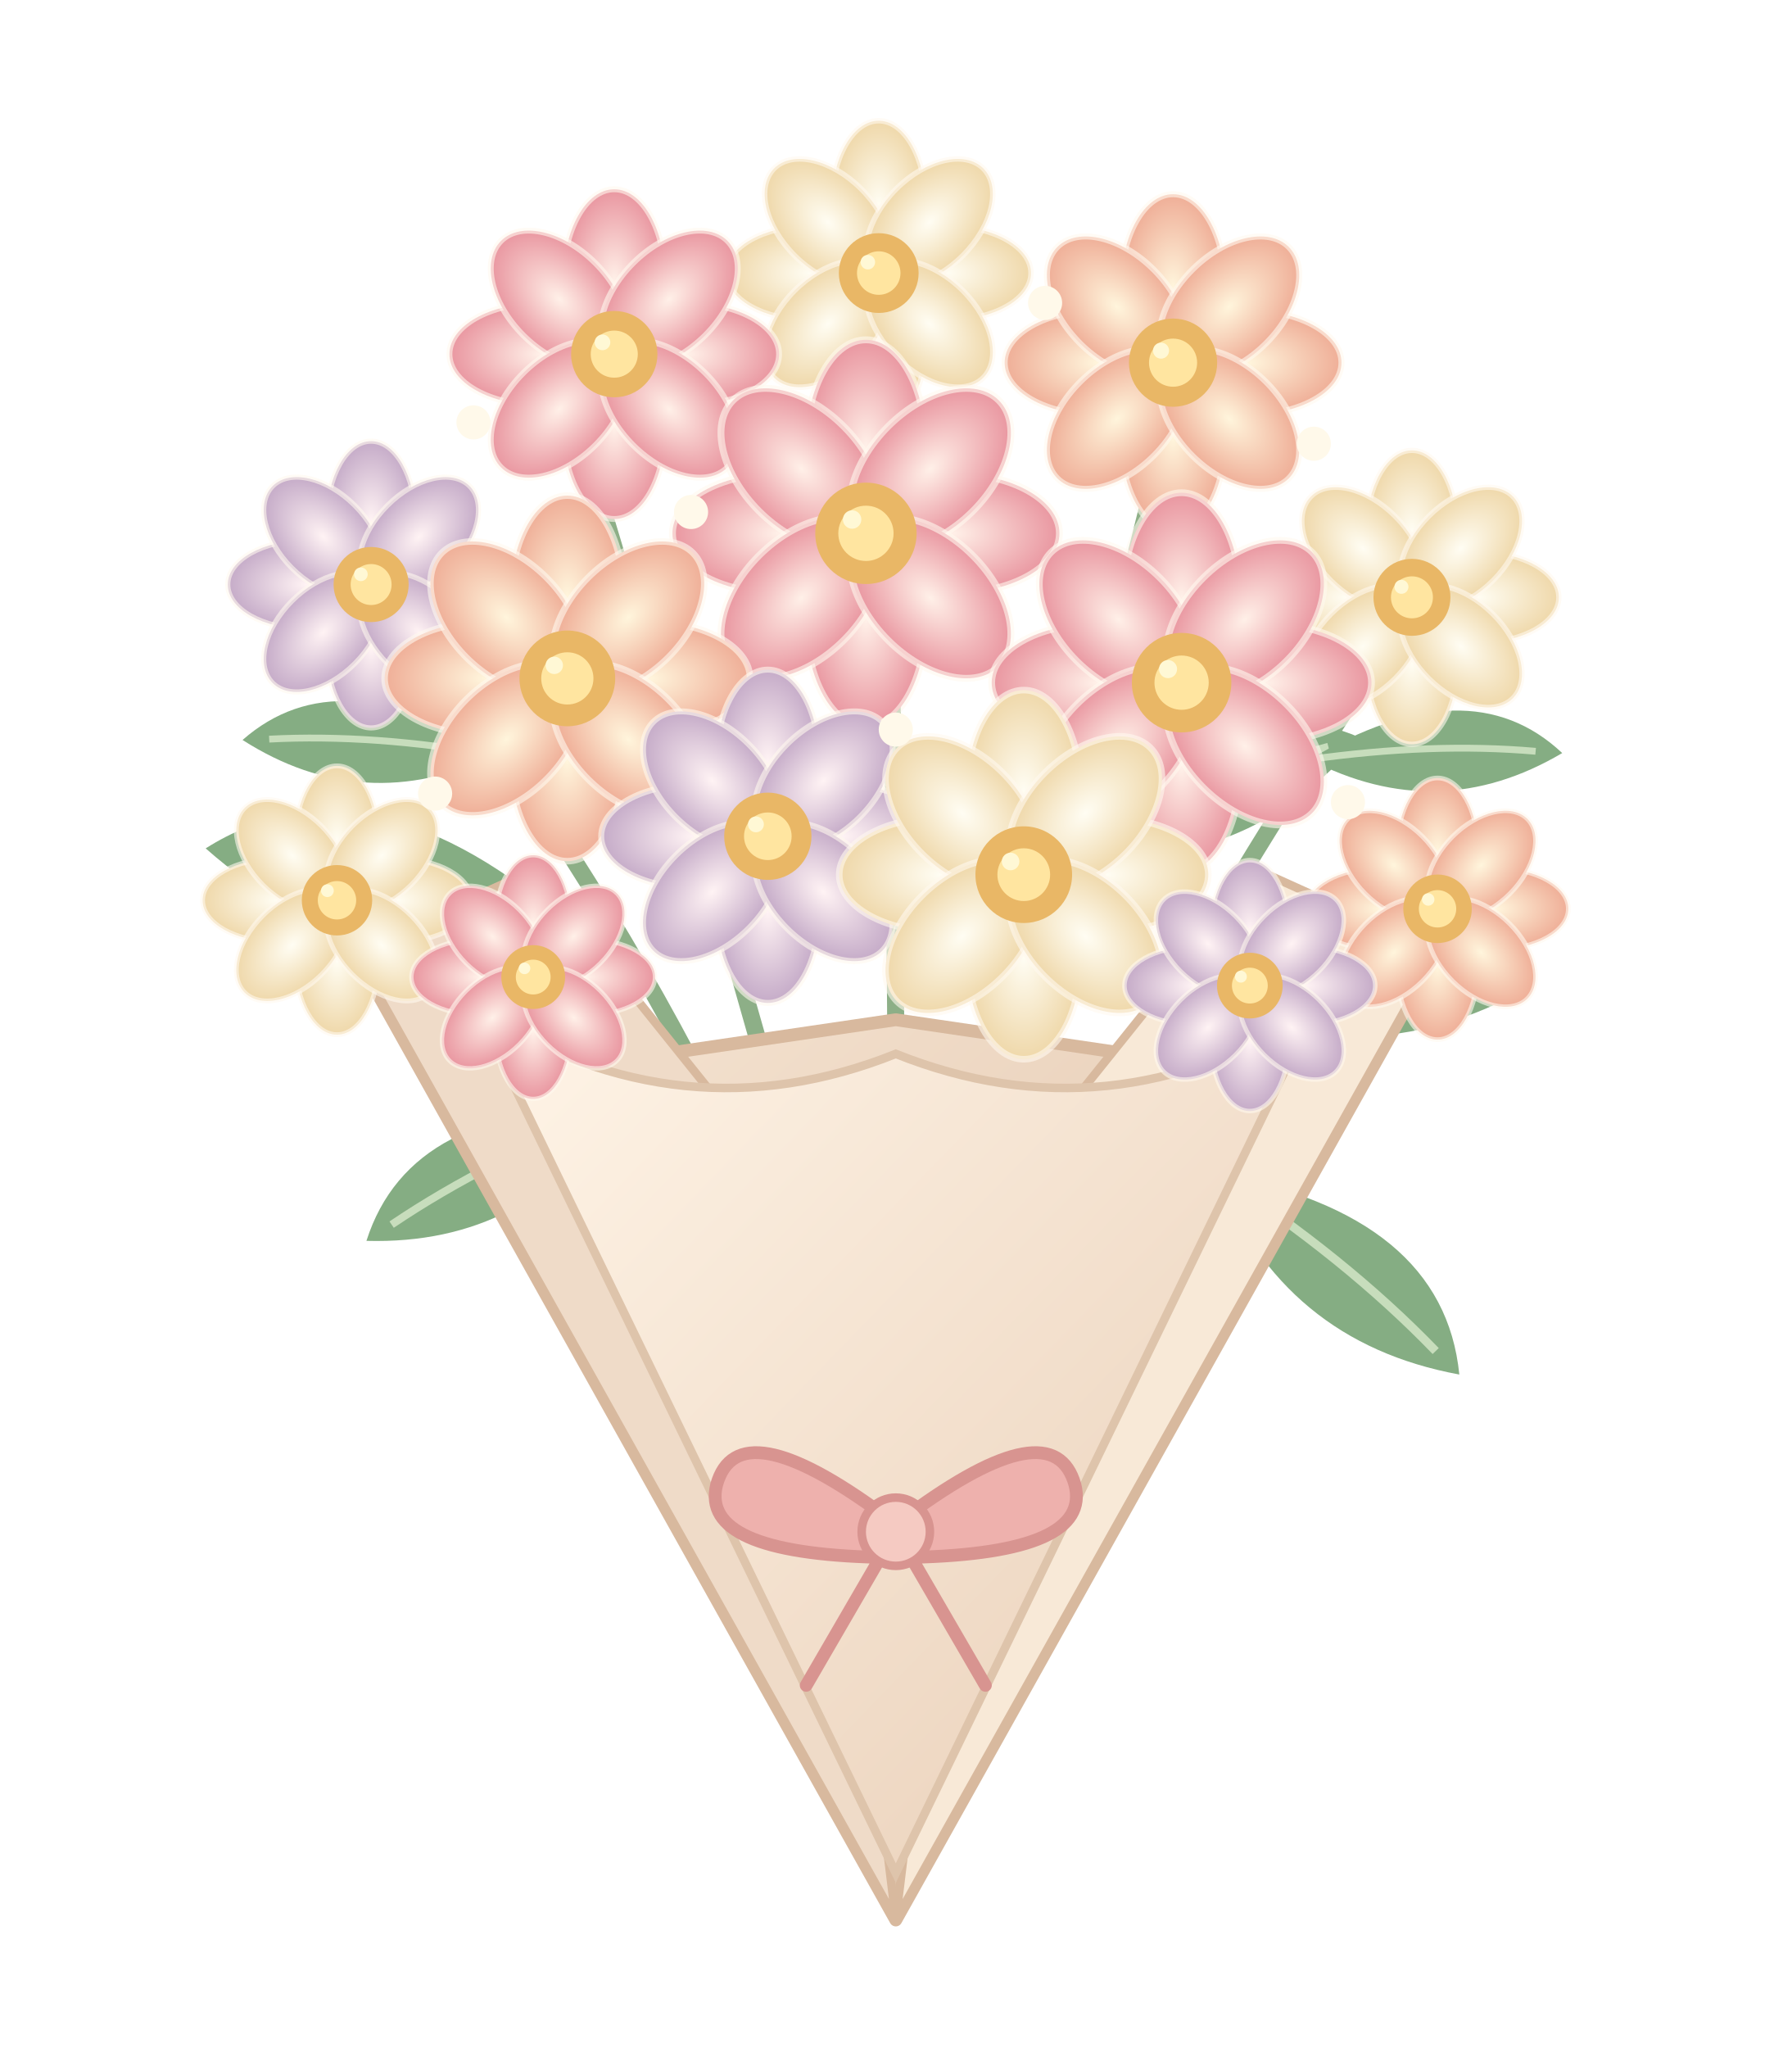
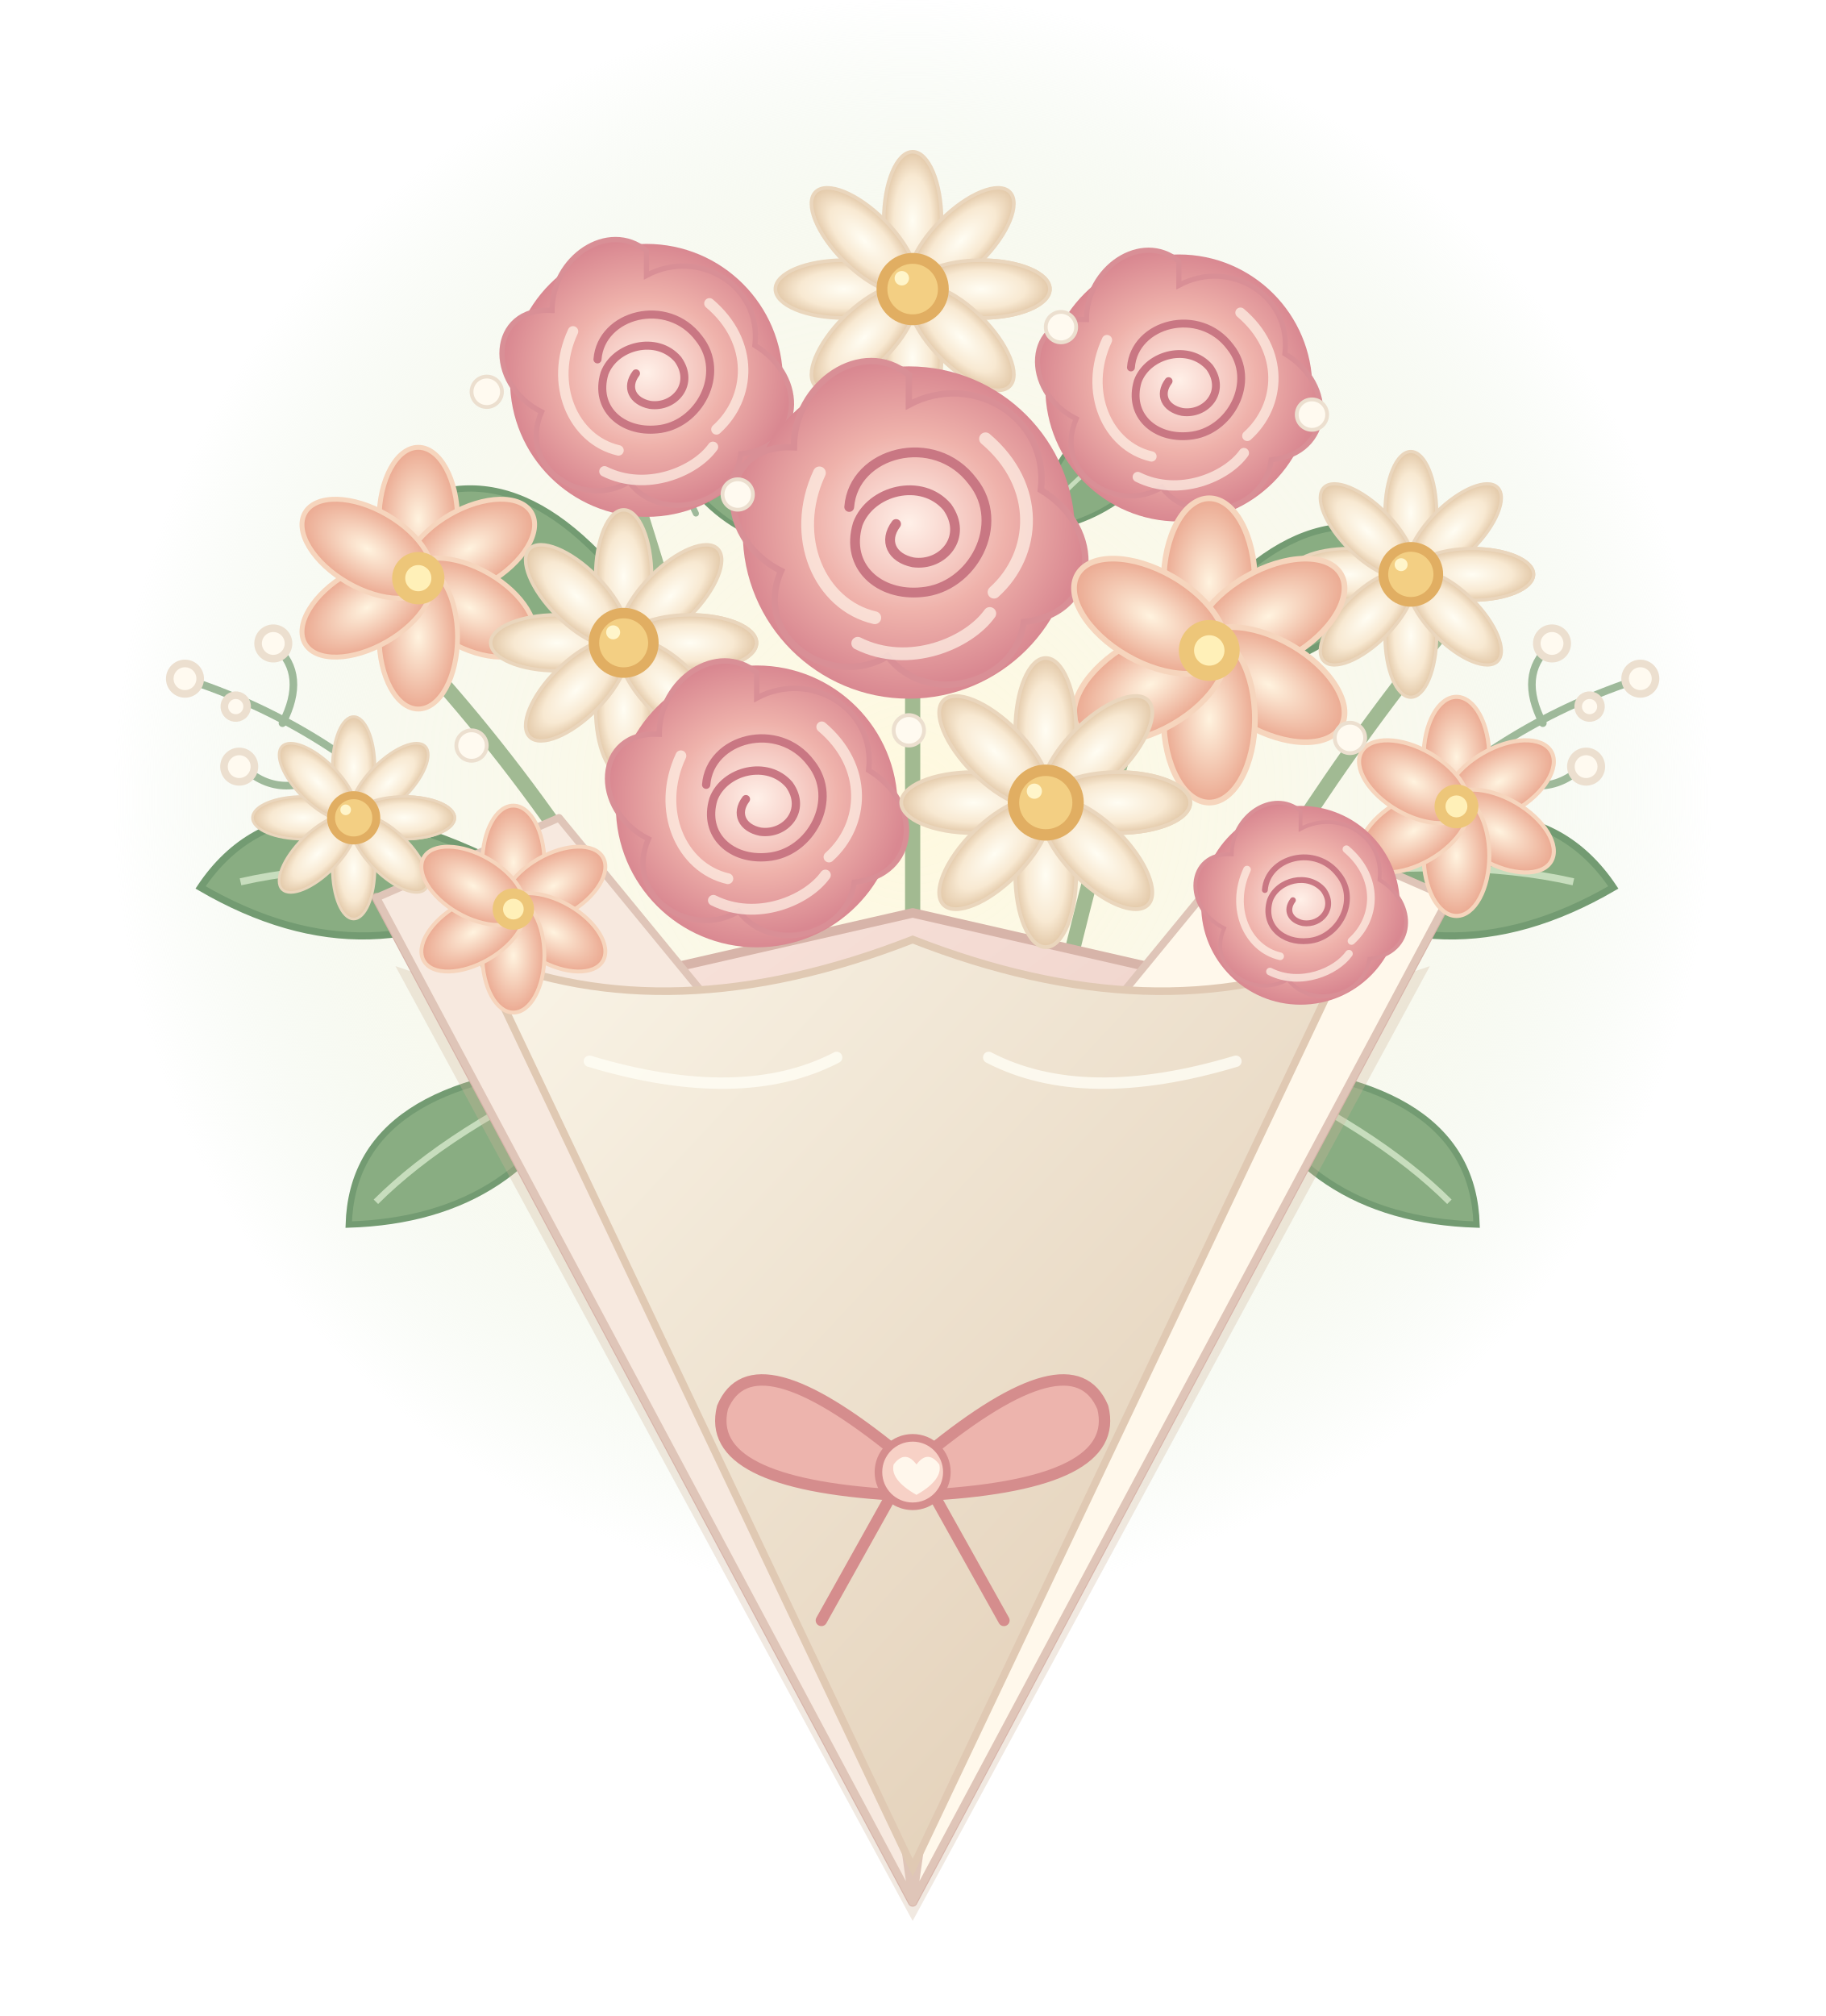
- <svg xmlns="http://www.w3.org/2000/svg" viewBox="0 0 420 480">
+ <svg xmlns="http://www.w3.org/2000/svg" viewBox="0 0 480 530" role="img" aria-labelledby="title">
  <defs>
-     <linearGradient id="wrap" x1="0" x2="1" y1="0" y2="1">
-       <stop stop-color="#f8e9d8" />
-       <stop offset="1" stop-color="#dbb99e" />
-     </linearGradient>
-     <linearGradient id="wrapLight" x1="0" x2="1" y1="0" y2="1">
-       <stop stop-color="#fff5e8" />
-       <stop offset="1" stop-color="#e8cdb5" />
-     </linearGradient>
-     <radialGradient id="pink">
+     <radialGradient id="halo">
+       <stop stop-color="#fff9df" />
+       <stop offset=".65" stop-color="#f6f7e9" stop-opacity=".75" />
+       <stop offset="1" stop-color="#e4f0dc" stop-opacity="0" />
+     </radialGradient>
+     <radialGradient id="rose">
      <stop stop-color="#fff0e8" />
-       <stop offset="1" stop-color="#e996a0" />
-     </radialGradient>
-     <radialGradient id="peach">
-       <stop stop-color="#fff5dc" />
-       <stop offset="1" stop-color="#efae97" />
+       <stop offset=".55" stop-color="#efb2ab" />
+       <stop offset="1" stop-color="#d98891" />
    </radialGradient>
    <radialGradient id="cream">
      <stop stop-color="#fffdf3" />
-       <stop offset="1" stop-color="#efd8aa" />
+       <stop offset=".65" stop-color="#f8e9d2" />
+       <stop offset="1" stop-color="#e3c9a9" />
    </radialGradient>
-     <radialGradient id="lilac">
-       <stop stop-color="#fff3f4" />
-       <stop offset="1" stop-color="#c5abc8" />
+     <radialGradient id="peach">
+       <stop stop-color="#fff3df" />
+       <stop offset="1" stop-color="#eba991" />
    </radialGradient>
-     <g id="flower">
-       <g fill="inherit" stroke="#fff9ee" stroke-opacity=".6" stroke-width="1.5">
-         <ellipse cy="-19" rx="13" ry="23" />
-         <ellipse cy="19" rx="13" ry="23" />
-         <ellipse cx="-19" rx="23" ry="13" />
-         <ellipse cx="19" rx="23" ry="13" />
-         <ellipse cx="-14" cy="-14" rx="13" ry="21" transform="rotate(-45 -14 -14)" />
-         <ellipse cx="14" cy="-14" rx="13" ry="21" transform="rotate(45 14 -14)" />
-         <ellipse cx="-14" cy="14" rx="13" ry="21" transform="rotate(45 -14 14)" />
-         <ellipse cx="14" cy="14" rx="13" ry="21" transform="rotate(-45 14 14)" />
+     <linearGradient id="paper" x2="1" y2="1">
+       <stop stop-color="#faf5e8" />
+       <stop offset="1" stop-color="#dec8ae" />
+     </linearGradient>
+     <linearGradient id="paperPink" x2=".8" y2="1">
+       <stop stop-color="#fbe8e0" />
+       <stop offset="1" stop-color="#e3bdb5" />
+     </linearGradient>
+     <g id="roseBloom">
+       <circle r="39" fill="url(#rose)" />
+       <path d="M0-37 C-11-46-27-35-27-20 C-45-21-46 1-30 9 C-37 25-18 37-5 29 C4 41 25 36 27 21 C45 19 46-1 31-10 C33-27 15-38 0-30Z" fill="url(#rose)" stroke="#d98f96" stroke-width="1.5" />
+       <path d="M-21-14 C-28 1-21 17-8 20 M18-22 C31-11 30 5 20 14 M-12 26 C0 32 14 26 19 19" fill="none" stroke="#fff4e9" stroke-opacity=".7" stroke-width="3" stroke-linecap="round" />
+       <path d="M-14-6 C-13-19 6-24 15-12 C23-2 15 13 3 14 C-7 15-15 8-12-2 C-9-10 3-13 9-6 C14 1 8 8 1 7 C-4 6-6 2-3-2" fill="none" stroke="#c97783" stroke-width="2.3" stroke-linecap="round" />
+     </g>
+     <g id="daisy">
+       <g fill="url(#cream)" stroke="#ead6bd" stroke-width="1">
+         <ellipse cy="-19" rx="8" ry="19" />
+         <ellipse cy="19" rx="8" ry="19" />
+         <ellipse cx="-19" rx="19" ry="8" />
+         <ellipse cx="19" rx="19" ry="8" />
+         <ellipse cy="-19" rx="8" ry="19" transform="rotate(45)" />
+         <ellipse cy="-19" rx="8" ry="19" transform="rotate(90)" />
+         <ellipse cy="-19" rx="8" ry="19" transform="rotate(135)" />
+         <ellipse cy="-19" rx="8" ry="19" transform="rotate(225)" />
+         <ellipse cy="-19" rx="8" ry="19" transform="rotate(315)" />
      </g>
-       <circle r="11" fill="#e9b766" />
-       <circle r="6" fill="#ffe5a0" />
-       <circle cx="-3" cy="-3" r="2" fill="#fff8d5" />
+       <circle r="10" fill="#e1ae62" />
+       <circle r="7" fill="#f3cf83" />
+       <circle cx="-3" cy="-3" r="2" fill="#fff5ca" />
+     </g>
+     <g id="cosmos">
+       <g fill="url(#peach)" stroke="#f6d5bd" stroke-width="1.5">
+         <ellipse cy="-18" rx="12" ry="22" />
+         <ellipse cy="-18" rx="12" ry="22" transform="rotate(60)" />
+         <ellipse cy="-18" rx="12" ry="22" transform="rotate(120)" />
+         <ellipse cy="-18" rx="12" ry="22" transform="rotate(180)" />
+         <ellipse cy="-18" rx="12" ry="22" transform="rotate(240)" />
+         <ellipse cy="-18" rx="12" ry="22" transform="rotate(300)" />
+       </g>
+       <circle r="8" fill="#edc679" />
+       <circle r="4" fill="#fff0b8" />
    </g>
    <g id="leaf">
-       <path d="M0 0 Q-38 -19 -42 -61 Q-5 -54 0 0Z" fill="#85ad83" />
-       <path d="M0 0 Q-17 -32 -37 -55" fill="none" stroke="#c7ddbc" stroke-width="2" />
+       <path d="M0 0 Q-38-12-43-54 Q-8-56 0 0Z" fill="#89ad82" stroke="#739b72" stroke-width="1.5" />
+       <path d="M0 0 Q-18-32-37-48" fill="none" stroke="#c7ddbd" stroke-width="1.5" />
    </g>
-     <style>
-       .head{transform-box:fill-box;transform-origin:center;animation:open .8s backwards}
-       .two{animation-delay:.15s}.three{animation-delay:.3s}.four{animation-delay:.45s}
-       @keyframes open{from{transform:scale(.15) rotate(-30deg);opacity:0}to{transform:scale(1) rotate(0);opacity:1}}
-       @media(prefers-reduced-motion:reduce){.head{animation:none}}
-     </style>
+     <g id="sprig" fill="none" stroke="#9eb99a" stroke-width="2" stroke-linecap="round">
+       <path d="M0 0 Q-5-37-26-68" />
+       <path d="M-6-25 Q-25-25-28-39 M-13-43 Q0-49-2-60" />
+       <g fill="#fffaf0" stroke="#ecdfcf">
+         <circle cx="-26" cy="-68" r="4" />
+         <circle cx="-29" cy="-41" r="4" />
+         <circle cx="-2" cy="-61" r="4" />
+         <circle cx="-20" cy="-54" r="3" />
+       </g>
+     </g>
  </defs>
-   <g fill="none" stroke="#8daf87" stroke-width="4" stroke-linecap="round">
-     <path d="M210 361 Q166 232 89 139 M210 361 Q175 230 133 92 M210 361 Q211 212 207 65 M210 361 Q242 227 276 91 M210 361 Q265 238 330 145 M210 361 Q154 251 75 218 M210 361 Q270 252 348 220" />
+   <circle cx="240" cy="210" r="210" fill="url(#halo)" />
+   <g fill="none" stroke="#8baa7d" stroke-width="4" stroke-linecap="round" opacity=".8">
+     <path d="M240 435 Q196 256 94 156 M240 435 Q208 250 155 94 M240 435 Q240 231 240 72 M240 435 Q278 250 323 100 M240 435 Q301 257 386 158" />
  </g>
  <g>
-     <use href="#leaf" transform="translate(135 218) rotate(-43) scale(1.2)" />
-     <use href="#leaf" transform="translate(145 260) rotate(-83) scale(.9)" />
-     <use href="#leaf" transform="translate(177 196) rotate(-18) scale(1.1)" />
-     <use href="#leaf" transform="translate(250 200) rotate(34) scale(-1 1)" />
-     <use href="#leaf" transform="translate(277 232) rotate(55) scale(-1.1 1.1)" />
-     <use href="#leaf" transform="translate(285 275) rotate(95) scale(-1 1)" />
-     <use href="#leaf" transform="translate(116 177) rotate(-52) scale(.8)" />
-     <use href="#leaf" transform="translate(307 178) rotate(54) scale(-.8 .8)" />
+     <use href="#leaf" transform="translate(139 231) rotate(-53) scale(1.25)" />
+     <use href="#leaf" transform="translate(155 280) rotate(-85) scale(1.1)" />
+     <use href="#leaf" transform="translate(174 167) rotate(-25) scale(1.1)" />
+     <use href="#leaf" transform="translate(215 145) rotate(-12) scale(.8)" />
+     <use href="#leaf" transform="translate(305 177) rotate(25) scale(-1.1 1.1)" />
+     <use href="#leaf" transform="translate(338 231) rotate(53) scale(-1.25 1.25)" />
+     <use href="#leaf" transform="translate(325 280) rotate(85) scale(-1.1 1.1)" />
+     <use href="#leaf" transform="translate(270 140) rotate(12) scale(-.8 .8)" />
+     <use href="#sprig" transform="translate(111 216) rotate(-38)" />
+     <use href="#sprig" transform="translate(369 216) rotate(38) scale(-1 1)" />
+     <use href="#sprig" transform="translate(183 135) rotate(-17) scale(.8)" />
+     <use href="#sprig" transform="translate(301 135) rotate(17) scale(-.8 .8)" />
  </g>
-   <path d="M83 223 L210 450 L337 223 L278 249 L210 239 L142 249Z" fill="url(#wrap)" stroke="#d8b99e" stroke-width="3" stroke-linejoin="round" />
-   <path d="M83 223 L210 450 L190 285 L125 204Z" fill="#efdbc8" stroke="#d8b99e" stroke-width="2" stroke-linejoin="round" />
-   <path d="M337 223 L210 450 L230 285 L295 204Z" fill="#f8e9d7" stroke="#d8b99e" stroke-width="2" stroke-linejoin="round" />
-   <path d="M112 237 L210 439 L308 237 Q260 267 210 247 Q160 267 112 237Z" fill="url(#wrapLight)" stroke="#dec4ab" stroke-width="2" />
-   <g class="head">
-     <use href="#flower" transform="translate(206 64) scale(.85)" fill="url(#cream)" />
+   <path d="M104 254 L240 505 L376 254 Q325 272 240 255 Q155 272 104 254Z" fill="#cfb49c" opacity=".3" />
+   <path d="M99 236 L240 500 L381 236 L310 256 L240 240 L170 256Z" fill="url(#paperPink)" stroke="#d7b4a9" stroke-width="2.5" stroke-linejoin="round" />
+   <path d="M99 236 L240 500 L211 293 L147 215Z" fill="#f7e9df" stroke="#dfc5b8" stroke-width="2" stroke-linejoin="round" />
+   <path d="M381 236 L240 500 L269 293 L333 215Z" fill="#fff8eb" stroke="#dfc5b8" stroke-width="2" stroke-linejoin="round" />
+   <path d="M126 251 Q176 272 240 247 Q304 272 354 251 L240 491Z" fill="url(#paper)" stroke="#e0c9b3" stroke-width="2" />
+   <path d="M155 279 Q195 291 220 278 M260 278 Q285 291 325 279" fill="none" stroke="#fffdf5" stroke-opacity=".8" stroke-width="3" stroke-linecap="round" />
+   <g transform="translate(240 76)">
+     <g class="flower-head">
+       <use href="#daisy" transform="scale(.95)" />
+     </g>
  </g>
-   <g class="head two">
-     <use href="#flower" transform="translate(144 83) scale(.92)" fill="url(#pink)" />
+   <g transform="translate(170 100)">
+     <g class="flower-head">
+       <use href="#roseBloom" transform="scale(.92)" />
+     </g>
  </g>
-   <g class="head three">
-     <use href="#flower" transform="translate(275 85) scale(.94)" fill="url(#peach)" />
+   <g transform="translate(310 102)">
+     <g class="flower-head">
+       <use href="#roseBloom" transform="scale(.9)" />
+     </g>
  </g>
-   <g class="head four">
-     <use href="#flower" transform="translate(87 137) scale(.8)" fill="url(#lilac)" />
+   <g transform="translate(110 152)">
+     <g class="flower-head">
+       <use href="#cosmos" transform="scale(.86)" />
+     </g>
  </g>
-   <g class="head">
-     <use href="#flower" transform="translate(203 125) scale(1.08)" fill="url(#pink)" />
+   <g transform="translate(239 140)">
+     <g class="flower-head">
+       <use href="#roseBloom" transform="scale(1.12)" />
+     </g>
  </g>
-   <g class="head two">
-     <use href="#flower" transform="translate(331 140) scale(.82)" fill="url(#cream)" />
+   <g transform="translate(371 151)">
+     <g class="flower-head">
+       <use href="#daisy" transform="scale(.85)" />
+     </g>
  </g>
-   <g class="head three">
-     <use href="#flower" transform="translate(133 159) scale(1.02)" fill="url(#peach)" />
+   <g transform="translate(164 169)">
+     <g class="flower-head">
+       <use href="#daisy" transform="scale(.92)" />
+     </g>
  </g>
-   <g class="head four">
-     <use href="#flower" transform="translate(277 160) scale(1.06)" fill="url(#pink)" />
+   <g transform="translate(318 171)">
+     <g class="flower-head">
+       <use href="#cosmos" transform="scale(1)" />
+     </g>
  </g>
-   <g class="head">
-     <use href="#flower" transform="translate(79 211) scale(.75)" fill="url(#cream)" />
+   <g transform="translate(93 215)">
+     <g class="flower-head">
+       <use href="#daisy" transform="scale(.7)" />
+     </g>
  </g>
-   <g class="head two">
-     <use href="#flower" transform="translate(180 196) scale(.93)" fill="url(#lilac)" />
+   <g transform="translate(199 212)">
+     <g class="flower-head">
+       <use href="#roseBloom" transform="scale(.95)" />
+     </g>
  </g>
-   <g class="head three">
-     <use href="#flower" transform="translate(240 205) scale(1.03)" fill="url(#cream)" />
+   <g transform="translate(275 211)">
+     <g class="flower-head">
+       <use href="#daisy" transform="scale(1)" />
+     </g>
  </g>
-   <g class="head four">
-     <use href="#flower" transform="translate(337 213) scale(.73)" fill="url(#peach)" />
+   <g transform="translate(383 212)">
+     <g class="flower-head">
+       <use href="#cosmos" transform="scale(.72)" />
+     </g>
  </g>
-   <g class="head">
-     <use href="#flower" transform="translate(125 229) scale(.68)" fill="url(#pink)" />
+   <g transform="translate(135 239)">
+     <g class="flower-head">
+       <use href="#cosmos" transform="scale(.68)" />
+     </g>
  </g>
-   <g class="head two">
-     <use href="#flower" transform="translate(293 231) scale(.7)" fill="url(#lilac)" />
+   <g transform="translate(342 238)">
+     <g class="flower-head">
+       <use href="#roseBloom" transform="scale(.67)" />
+     </g>
  </g>
-   <g fill="#fff9ea">
-     <circle cx="111" cy="99" r="4" />
-     <circle cx="162" cy="120" r="4" />
-     <circle cx="245" cy="71" r="4" />
-     <circle cx="308" cy="104" r="4" />
-     <circle cx="102" cy="186" r="4" />
-     <circle cx="316" cy="188" r="4" />
-     <circle cx="210" cy="171" r="4" />
+   <g fill="#fffaf0" stroke="#ecdfcf" stroke-width="1">
+     <circle cx="128" cy="103" r="4" />
+     <circle cx="194" cy="130" r="4" />
+     <circle cx="279" cy="86" r="4" />
+     <circle cx="345" cy="109" r="4" />
+     <circle cx="124" cy="196" r="4" />
+     <circle cx="355" cy="194" r="4" />
+     <circle cx="239" cy="192" r="4" />
  </g>
-   <path d="M207 355 Q173 330 168 348 Q164 364 206 365 M213 355 Q247 330 252 348 Q256 364 214 365 M207 364 L189 395 M213 364 L231 395" fill="#eeb1ad" stroke="#d89490" stroke-width="3" stroke-linecap="round" stroke-linejoin="round" />
-   <circle cx="210" cy="359" r="8" fill="#f5cac2" stroke="#d89490" stroke-width="2" />
+   <path d="M236 382 Q198 351 190 370 Q185 390 235 393 M244 382 Q282 351 290 370 Q295 390 245 393 M235 392 L216 426 M245 392 L264 426" fill="#edb4ad" stroke="#d58d8d" stroke-width="3" stroke-linecap="round" stroke-linejoin="round" />
+   <circle cx="240" cy="387" r="9" fill="#f7d1c6" stroke="#d58d8d" stroke-width="2" />
+   <path d="M235 385 Q238 381 241 385 Q244 381 247 385 Q248 389 241 393 Q234 389 235 385Z" fill="#fff7ec" />
</svg>
